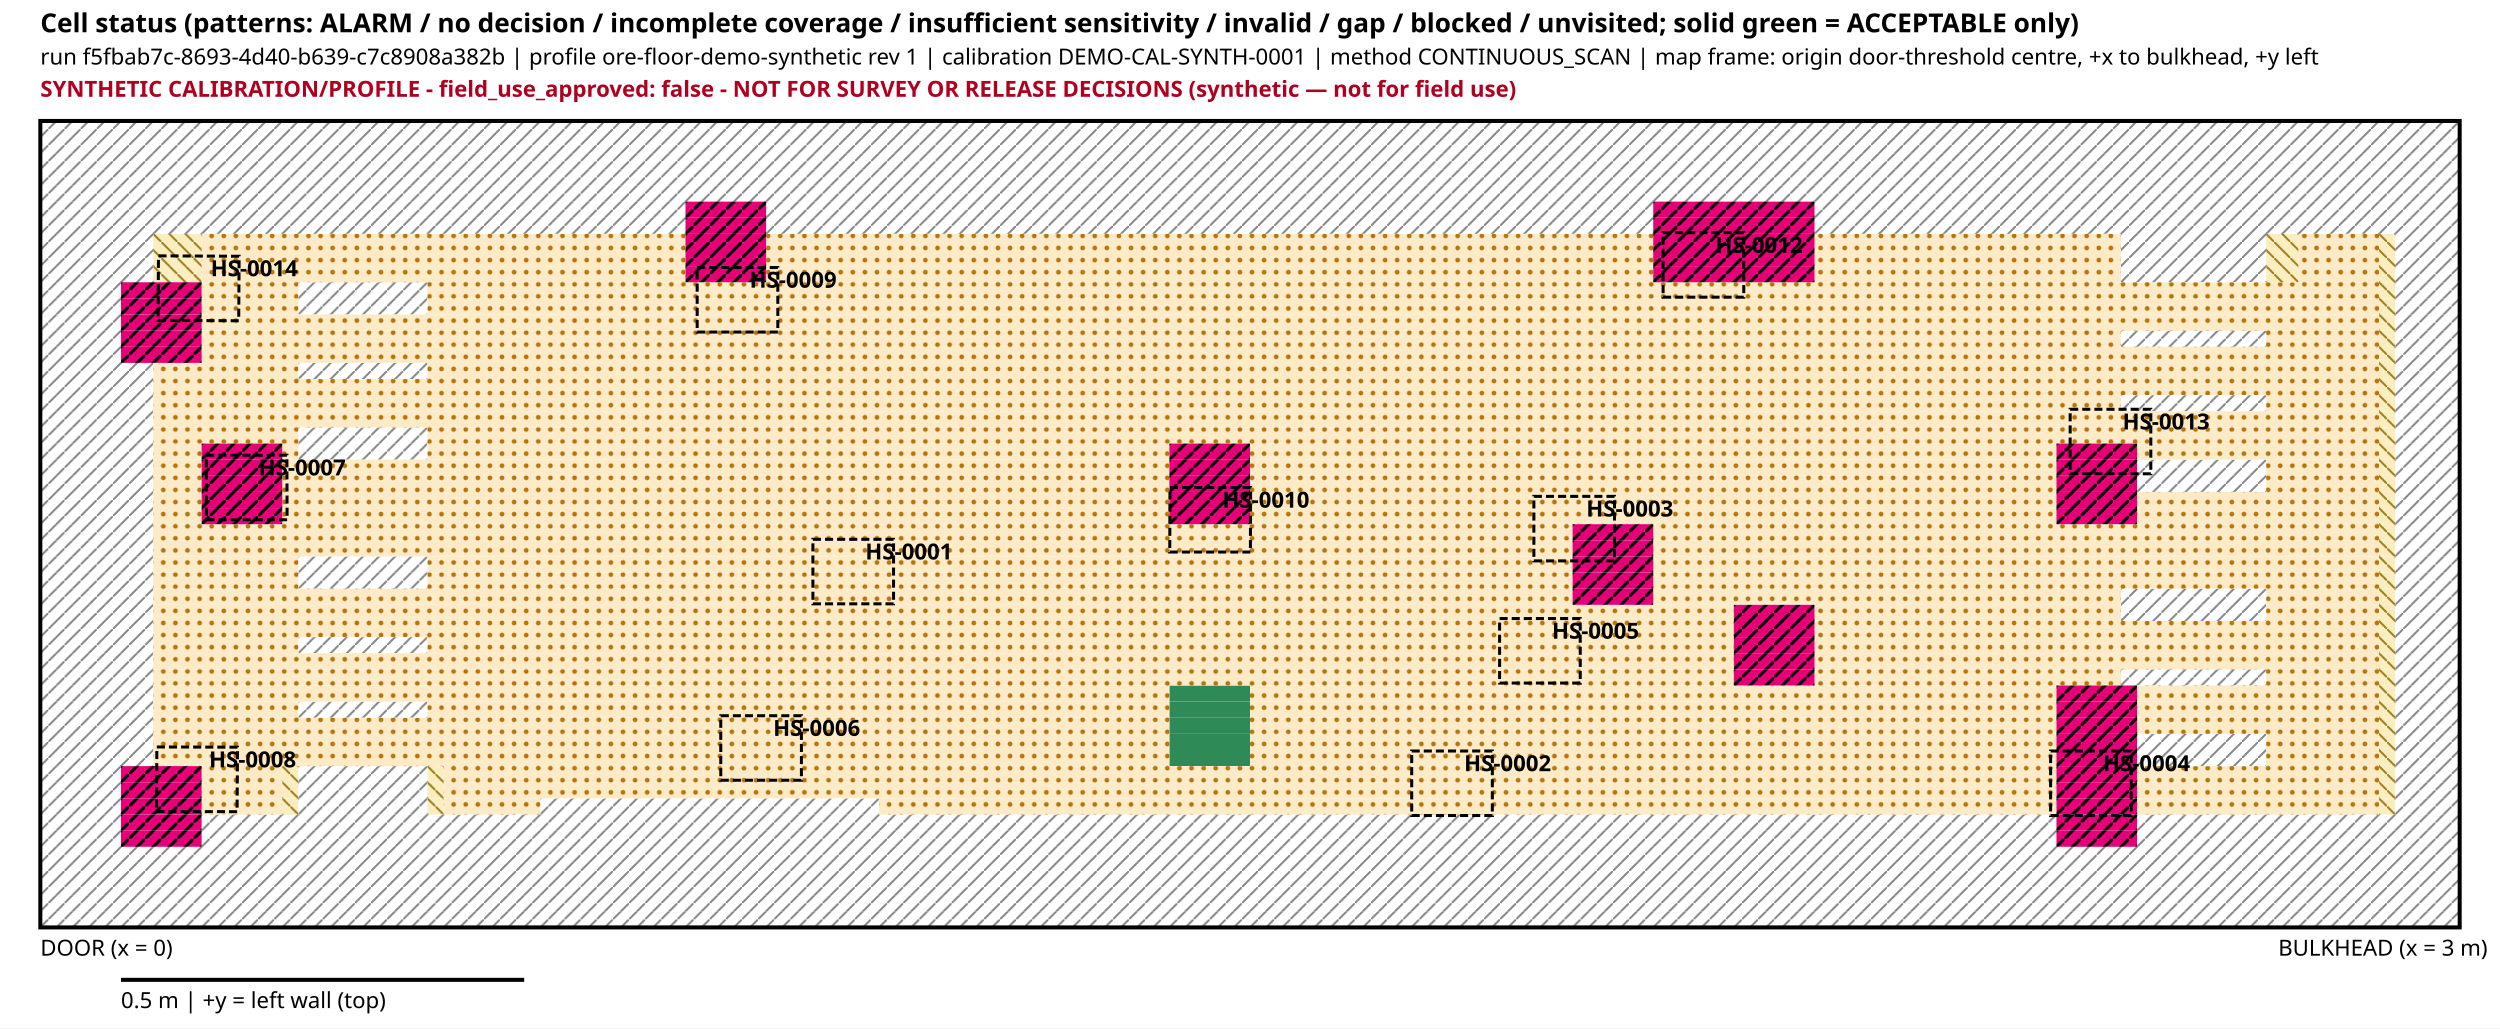
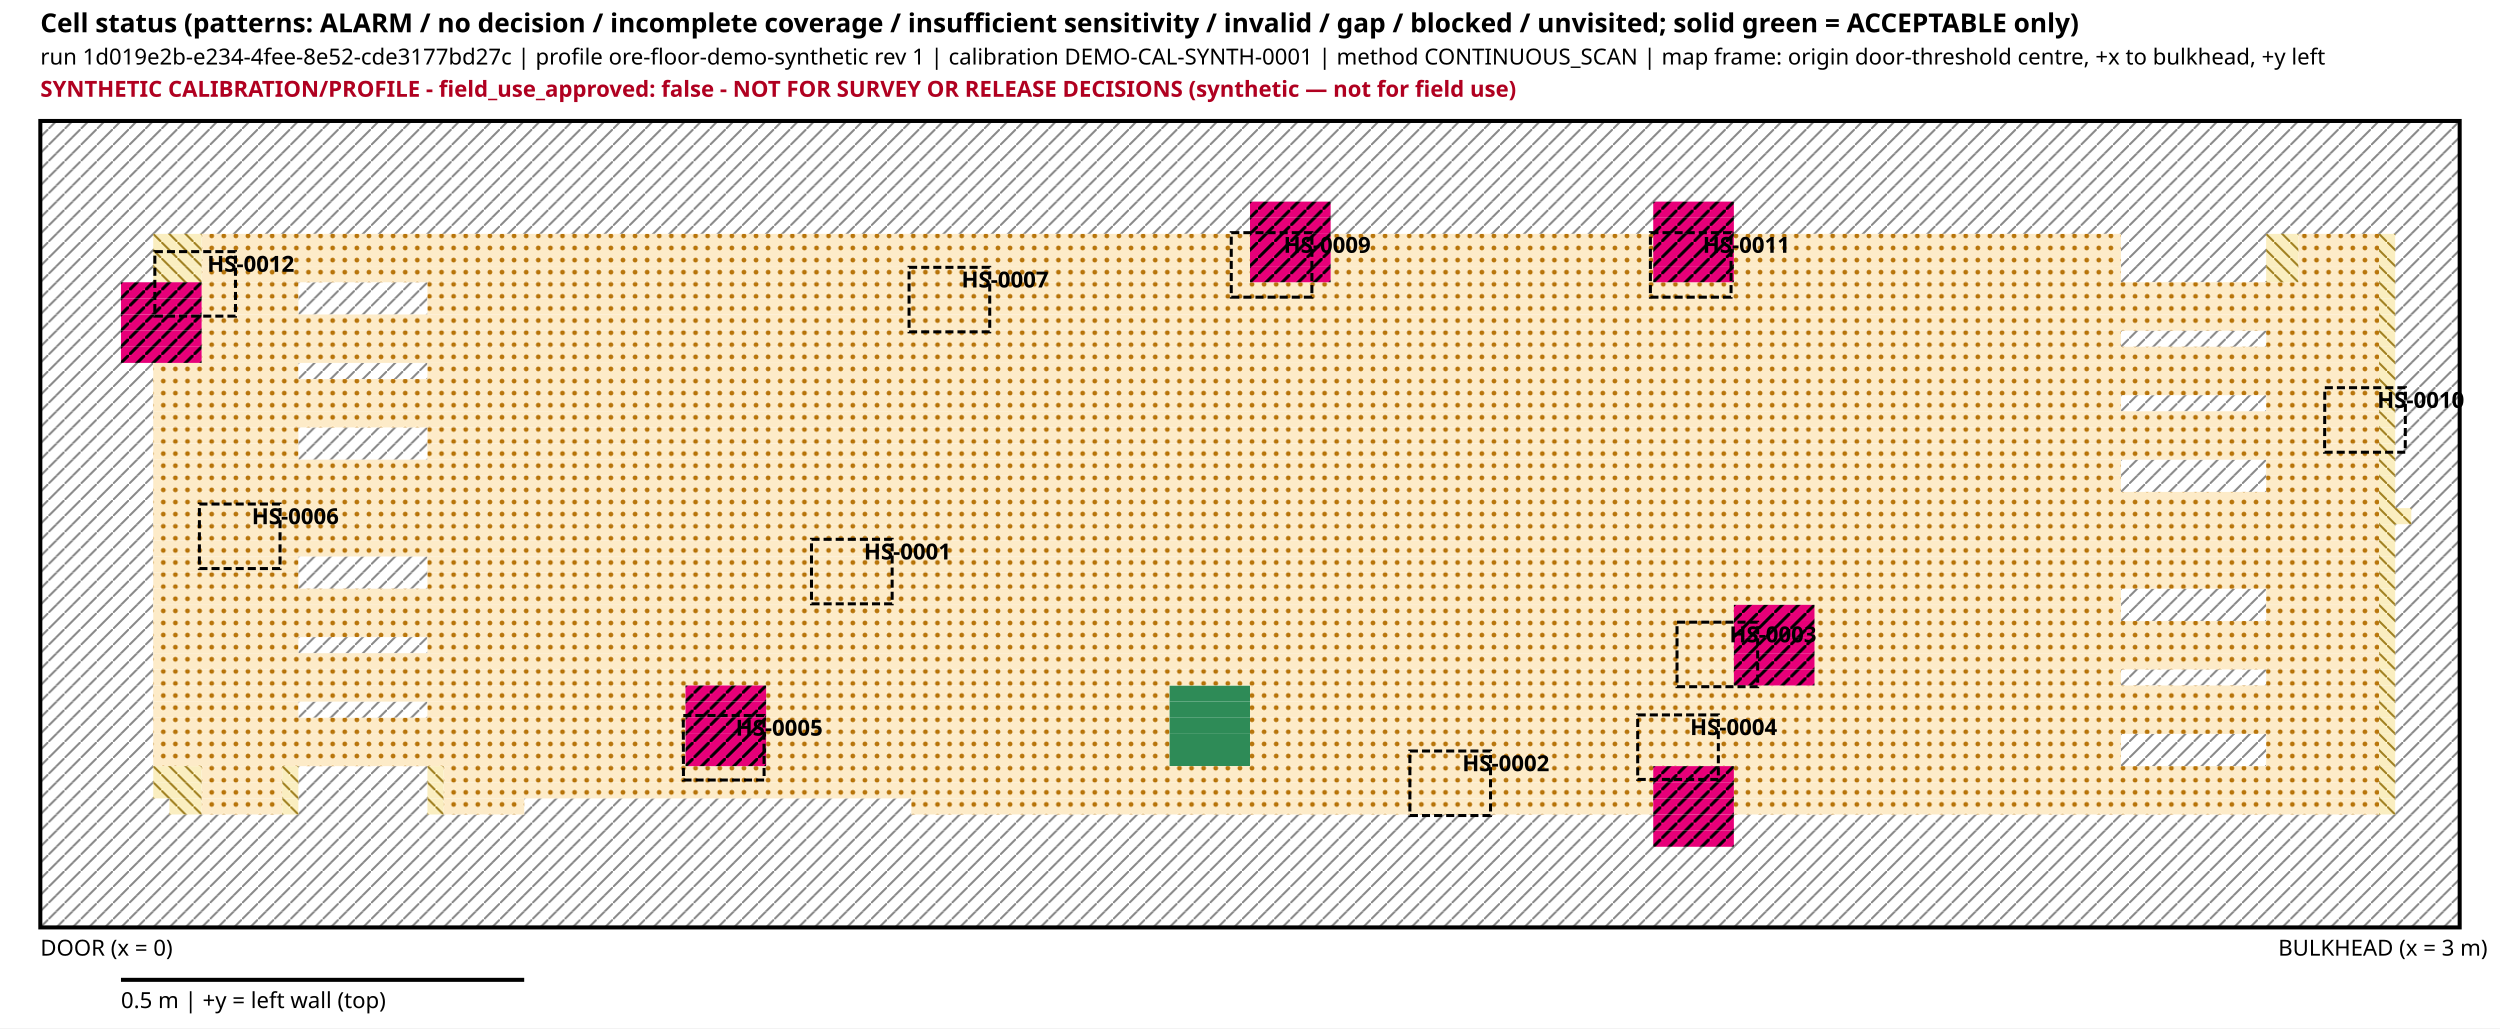
<svg xmlns="http://www.w3.org/2000/svg" width="1240" height="510" viewBox="0 0 1240 510" font-family="sans-serif" font-size="11">
  <defs>
    <pattern id="p-UNVISITED" width="8" height="8" patternUnits="userSpaceOnUse">
      <rect width="8" height="8" fill="#fff" />
      <path d="M0 8L8 0" stroke="#888" stroke-width="1" />
    </pattern>
    <pattern id="p-INVALID_DATA" width="8" height="8" patternUnits="userSpaceOnUse">
      <rect width="8" height="8" fill="#f6d5d5" />
      <path d="M0 0L8 8M0 8L8 0" stroke="#c83c3c" stroke-width="1" />
    </pattern>
    <pattern id="p-INSUFFICIENT_SENSITIVITY" width="6" height="6" patternUnits="userSpaceOnUse">
      <rect width="6" height="6" fill="#fdebc8" />
      <circle cx="3" cy="3" r="1.2" fill="#b9770e" />
    </pattern>
    <pattern id="p-BLOCKED" width="8" height="8" patternUnits="userSpaceOnUse">
      <rect width="8" height="8" fill="#e4dcf0" />
      <path d="M0 4H8" stroke="#785aa0" stroke-width="2" />
    </pattern>
    <pattern id="p-EXCLUDED" width="8" height="8" patternUnits="userSpaceOnUse">
      <rect width="8" height="8" fill="#5a5a5a" />
    </pattern>
    <pattern id="p-ACCEPTABLE" width="8" height="8" patternUnits="userSpaceOnUse">
      <rect width="8" height="8" fill="#2e8b57" />
    </pattern>
    <pattern id="p-NO_DECISION" width="8" height="8" patternUnits="userSpaceOnUse">
      <rect width="8" height="8" fill="#e6e6f2" />
      <path d="M0 4H8M4 0V8" stroke="#6a6aa0" stroke-width="1" />
    </pattern>
    <pattern id="p-INCOMPLETE_COVERAGE" width="8" height="8" patternUnits="userSpaceOnUse">
      <rect width="8" height="8" fill="#faeec0" />
      <path d="M0 0L8 8" stroke="#a08020" stroke-width="1" />
    </pattern>
    <pattern id="p-ALARM" width="8" height="8" patternUnits="userSpaceOnUse">
      <rect width="8" height="8" fill="#e60078" />
      <path d="M0 8L8 0" stroke="#000" stroke-width="1.5" />
    </pattern>
    <pattern id="p-ACQUISITION_GAP" width="8" height="8" patternUnits="userSpaceOnUse">
      <rect width="8" height="8" fill="#ddd" />
      <circle cx="4" cy="4" r="2" fill="#666" />
    </pattern>
  </defs>
  <rect width="1240" height="510" fill="#fff" />
  <text x="20" y="16" font-size="13" font-weight="bold">Cell status (patterns: ALARM / no decision / incomplete coverage / insufficient sensitivity / invalid / gap / blocked / unvisited; solid green = ACCEPTABLE only)</text>
-   <text x="20" y="32">run f5fbab7c-8693-4d40-b639-c7c8908a382b | profile ore-floor-demo-synthetic rev 1 | calibration DEMO-CAL-SYNTH-0001 | method CONTINUOUS_SCAN | map frame: origin door-threshold centre, +x to bulkhead, +y left</text>
+   <text x="20" y="32">run 1d019e2b-e234-4fee-8e52-cde3177bd27c | profile ore-floor-demo-synthetic rev 1 | calibration DEMO-CAL-SYNTH-0001 | method CONTINUOUS_SCAN | map frame: origin door-threshold centre, +x to bulkhead, +y left</text>
  <text x="20" y="48" fill="#b00020" font-weight="bold">SYNTHETIC CALIBRATION/PROFILE - field_use_approved: false - NOT FOR SURVEY OR RELEASE DECISIONS (synthetic — not for field use)</text>
  <rect x="20.0" y="452.0" width="1200.0" height="8.0" fill="url(#p-UNVISITED)" />
  <rect x="20.0" y="444.0" width="1200.0" height="8.0" fill="url(#p-UNVISITED)" />
  <rect x="20.0" y="436.0" width="1200.0" height="8.0" fill="url(#p-UNVISITED)" />
  <rect x="20.0" y="428.0" width="1200.0" height="8.0" fill="url(#p-UNVISITED)" />
  <rect x="20.0" y="420.0" width="1200.0" height="8.0" fill="url(#p-UNVISITED)" />
-   <rect x="20.0" y="412.0" width="40.0" height="8.0" fill="url(#p-UNVISITED)" />
-   <rect x="100.0" y="412.0" width="920.0" height="8.0" fill="url(#p-UNVISITED)" />
-   <rect x="1060.0" y="412.0" width="160.0" height="8.0" fill="url(#p-UNVISITED)" />
-   <rect x="20.0" y="404.0" width="40.0" height="8.0" fill="url(#p-UNVISITED)" />
-   <rect x="100.0" y="404.0" width="920.0" height="8.0" fill="url(#p-UNVISITED)" />
-   <rect x="1060.0" y="404.0" width="160.0" height="8.0" fill="url(#p-UNVISITED)" />
-   <rect x="20.0" y="396.0" width="40.0" height="8.0" fill="url(#p-UNVISITED)" />
+   <rect x="20.0" y="412.0" width="800.0" height="8.0" fill="url(#p-UNVISITED)" />
+   <rect x="860.0" y="412.0" width="360.0" height="8.0" fill="url(#p-UNVISITED)" />
+   <rect x="20.0" y="404.0" width="800.0" height="8.0" fill="url(#p-UNVISITED)" />
+   <rect x="860.0" y="404.0" width="360.0" height="8.0" fill="url(#p-UNVISITED)" />
+   <rect x="20.0" y="396.0" width="64.0" height="8.0" fill="url(#p-UNVISITED)" />
  <rect x="148.0" y="396.0" width="64.0" height="8.0" fill="url(#p-UNVISITED)" />
-   <rect x="268.0" y="396.0" width="168.0" height="8.0" fill="url(#p-UNVISITED)" />
+   <rect x="260.0" y="396.0" width="192.0" height="8.0" fill="url(#p-UNVISITED)" />
  <rect x="1188.0" y="396.0" width="32.0" height="8.0" fill="url(#p-UNVISITED)" />
-   <rect x="20.0" y="388.0" width="40.0" height="8.0" fill="url(#p-UNVISITED)" />
+   <rect x="20.0" y="388.0" width="56.0" height="8.0" fill="url(#p-UNVISITED)" />
  <rect x="148.0" y="388.0" width="64.0" height="8.0" fill="url(#p-UNVISITED)" />
  <rect x="1188.0" y="388.0" width="32.0" height="8.0" fill="url(#p-UNVISITED)" />
-   <rect x="20.0" y="380.0" width="40.0" height="8.0" fill="url(#p-UNVISITED)" />
+   <rect x="20.0" y="380.0" width="56.0" height="8.0" fill="url(#p-UNVISITED)" />
  <rect x="148.0" y="380.0" width="64.0" height="8.0" fill="url(#p-UNVISITED)" />
  <rect x="1188.0" y="380.0" width="32.0" height="8.0" fill="url(#p-UNVISITED)" />
  <rect x="20.0" y="372.0" width="56.0" height="8.0" fill="url(#p-UNVISITED)" />
-   <rect x="1060.0" y="372.0" width="64.0" height="8.0" fill="url(#p-UNVISITED)" />
+   <rect x="1052.0" y="372.0" width="72.0" height="8.0" fill="url(#p-UNVISITED)" />
  <rect x="1188.0" y="372.0" width="32.0" height="8.0" fill="url(#p-UNVISITED)" />
  <rect x="20.0" y="364.0" width="56.0" height="8.0" fill="url(#p-UNVISITED)" />
-   <rect x="1060.0" y="364.0" width="64.0" height="8.0" fill="url(#p-UNVISITED)" />
+   <rect x="1052.0" y="364.0" width="72.0" height="8.0" fill="url(#p-UNVISITED)" />
  <rect x="1188.0" y="364.0" width="32.0" height="8.0" fill="url(#p-UNVISITED)" />
  <rect x="20.0" y="356.0" width="56.0" height="8.0" fill="url(#p-UNVISITED)" />
  <rect x="1188.0" y="356.0" width="32.0" height="8.0" fill="url(#p-UNVISITED)" />
  <rect x="20.0" y="348.0" width="56.0" height="8.0" fill="url(#p-UNVISITED)" />
  <rect x="148.0" y="348.0" width="64.0" height="8.0" fill="url(#p-UNVISITED)" />
  <rect x="1188.0" y="348.0" width="32.0" height="8.0" fill="url(#p-UNVISITED)" />
  <rect x="20.0" y="340.0" width="56.0" height="8.0" fill="url(#p-UNVISITED)" />
  <rect x="1188.0" y="340.0" width="32.0" height="8.0" fill="url(#p-UNVISITED)" />
  <rect x="20.0" y="332.0" width="56.0" height="8.0" fill="url(#p-UNVISITED)" />
  <rect x="1052.0" y="332.0" width="72.0" height="8.0" fill="url(#p-UNVISITED)" />
  <rect x="1188.0" y="332.0" width="32.0" height="8.0" fill="url(#p-UNVISITED)" />
  <rect x="20.0" y="324.0" width="56.0" height="8.0" fill="url(#p-UNVISITED)" />
  <rect x="1188.0" y="324.0" width="32.0" height="8.0" fill="url(#p-UNVISITED)" />
  <rect x="20.0" y="316.0" width="56.0" height="8.0" fill="url(#p-UNVISITED)" />
  <rect x="148.0" y="316.0" width="64.0" height="8.0" fill="url(#p-UNVISITED)" />
  <rect x="1188.0" y="316.0" width="32.0" height="8.0" fill="url(#p-UNVISITED)" />
  <rect x="20.0" y="308.0" width="56.0" height="8.0" fill="url(#p-UNVISITED)" />
  <rect x="1188.0" y="308.0" width="32.0" height="8.0" fill="url(#p-UNVISITED)" />
  <rect x="20.0" y="300.0" width="56.0" height="8.0" fill="url(#p-UNVISITED)" />
  <rect x="1052.0" y="300.0" width="72.0" height="8.0" fill="url(#p-UNVISITED)" />
  <rect x="1188.0" y="300.0" width="32.0" height="8.0" fill="url(#p-UNVISITED)" />
  <rect x="20.0" y="292.0" width="56.0" height="8.0" fill="url(#p-UNVISITED)" />
  <rect x="1052.0" y="292.0" width="72.0" height="8.0" fill="url(#p-UNVISITED)" />
  <rect x="1188.0" y="292.0" width="32.0" height="8.0" fill="url(#p-UNVISITED)" />
  <rect x="20.0" y="284.0" width="56.0" height="8.0" fill="url(#p-UNVISITED)" />
  <rect x="148.0" y="284.0" width="64.0" height="8.0" fill="url(#p-UNVISITED)" />
  <rect x="1188.0" y="284.0" width="32.0" height="8.0" fill="url(#p-UNVISITED)" />
  <rect x="20.0" y="276.0" width="56.0" height="8.0" fill="url(#p-UNVISITED)" />
  <rect x="148.0" y="276.0" width="64.0" height="8.0" fill="url(#p-UNVISITED)" />
  <rect x="1188.0" y="276.0" width="32.0" height="8.0" fill="url(#p-UNVISITED)" />
  <rect x="20.0" y="268.0" width="56.0" height="8.0" fill="url(#p-UNVISITED)" />
  <rect x="1188.0" y="268.0" width="32.0" height="8.0" fill="url(#p-UNVISITED)" />
  <rect x="20.0" y="260.0" width="56.0" height="8.0" fill="url(#p-UNVISITED)" />
  <rect x="1188.0" y="260.0" width="32.0" height="8.0" fill="url(#p-UNVISITED)" />
  <rect x="20.0" y="252.0" width="56.0" height="8.0" fill="url(#p-UNVISITED)" />
-   <rect x="1188.0" y="252.0" width="32.0" height="8.0" fill="url(#p-UNVISITED)" />
+   <rect x="1196.0" y="252.0" width="24.0" height="8.0" fill="url(#p-UNVISITED)" />
  <rect x="20.0" y="244.0" width="56.0" height="8.0" fill="url(#p-UNVISITED)" />
  <rect x="1188.0" y="244.0" width="32.0" height="8.0" fill="url(#p-UNVISITED)" />
  <rect x="20.0" y="236.0" width="56.0" height="8.0" fill="url(#p-UNVISITED)" />
-   <rect x="1060.0" y="236.0" width="64.0" height="8.0" fill="url(#p-UNVISITED)" />
+   <rect x="1052.0" y="236.0" width="72.0" height="8.0" fill="url(#p-UNVISITED)" />
  <rect x="1188.0" y="236.0" width="32.0" height="8.0" fill="url(#p-UNVISITED)" />
  <rect x="20.0" y="228.0" width="56.0" height="8.0" fill="url(#p-UNVISITED)" />
-   <rect x="1060.0" y="228.0" width="64.0" height="8.0" fill="url(#p-UNVISITED)" />
+   <rect x="1052.0" y="228.0" width="72.0" height="8.0" fill="url(#p-UNVISITED)" />
  <rect x="1188.0" y="228.0" width="32.0" height="8.0" fill="url(#p-UNVISITED)" />
  <rect x="20.0" y="220.0" width="56.0" height="8.0" fill="url(#p-UNVISITED)" />
  <rect x="148.0" y="220.0" width="64.0" height="8.0" fill="url(#p-UNVISITED)" />
  <rect x="1188.0" y="220.0" width="32.0" height="8.0" fill="url(#p-UNVISITED)" />
  <rect x="20.0" y="212.0" width="56.0" height="8.0" fill="url(#p-UNVISITED)" />
  <rect x="148.0" y="212.0" width="64.0" height="8.0" fill="url(#p-UNVISITED)" />
  <rect x="1188.0" y="212.0" width="32.0" height="8.0" fill="url(#p-UNVISITED)" />
  <rect x="20.0" y="204.0" width="56.0" height="8.0" fill="url(#p-UNVISITED)" />
  <rect x="1188.0" y="204.0" width="32.0" height="8.0" fill="url(#p-UNVISITED)" />
  <rect x="20.0" y="196.0" width="56.0" height="8.0" fill="url(#p-UNVISITED)" />
  <rect x="1052.0" y="196.0" width="72.0" height="8.0" fill="url(#p-UNVISITED)" />
  <rect x="1188.0" y="196.0" width="32.0" height="8.0" fill="url(#p-UNVISITED)" />
  <rect x="20.0" y="188.0" width="56.0" height="8.0" fill="url(#p-UNVISITED)" />
  <rect x="1188.0" y="188.0" width="32.0" height="8.0" fill="url(#p-UNVISITED)" />
  <rect x="20.0" y="180.0" width="56.0" height="8.0" fill="url(#p-UNVISITED)" />
  <rect x="148.0" y="180.0" width="64.0" height="8.0" fill="url(#p-UNVISITED)" />
  <rect x="1188.0" y="180.0" width="32.0" height="8.0" fill="url(#p-UNVISITED)" />
  <rect x="20.0" y="172.0" width="40.0" height="8.0" fill="url(#p-UNVISITED)" />
  <rect x="1188.0" y="172.0" width="32.0" height="8.0" fill="url(#p-UNVISITED)" />
  <rect x="20.0" y="164.0" width="40.0" height="8.0" fill="url(#p-UNVISITED)" />
  <rect x="1052.0" y="164.0" width="72.0" height="8.0" fill="url(#p-UNVISITED)" />
  <rect x="1188.0" y="164.0" width="32.0" height="8.0" fill="url(#p-UNVISITED)" />
  <rect x="20.0" y="156.0" width="40.0" height="8.0" fill="url(#p-UNVISITED)" />
  <rect x="1188.0" y="156.0" width="32.0" height="8.0" fill="url(#p-UNVISITED)" />
  <rect x="20.0" y="148.0" width="40.0" height="8.0" fill="url(#p-UNVISITED)" />
  <rect x="148.0" y="148.0" width="64.0" height="8.0" fill="url(#p-UNVISITED)" />
  <rect x="1188.0" y="148.0" width="32.0" height="8.0" fill="url(#p-UNVISITED)" />
  <rect x="20.0" y="140.0" width="40.0" height="8.0" fill="url(#p-UNVISITED)" />
  <rect x="148.0" y="140.0" width="64.0" height="8.0" fill="url(#p-UNVISITED)" />
  <rect x="1188.0" y="140.0" width="32.0" height="8.0" fill="url(#p-UNVISITED)" />
  <rect x="20.0" y="132.0" width="56.0" height="8.0" fill="url(#p-UNVISITED)" />
  <rect x="1052.0" y="132.0" width="72.0" height="8.0" fill="url(#p-UNVISITED)" />
  <rect x="1188.0" y="132.0" width="32.0" height="8.0" fill="url(#p-UNVISITED)" />
  <rect x="20.0" y="124.0" width="56.0" height="8.0" fill="url(#p-UNVISITED)" />
  <rect x="1052.0" y="124.0" width="72.0" height="8.0" fill="url(#p-UNVISITED)" />
  <rect x="1188.0" y="124.0" width="32.0" height="8.0" fill="url(#p-UNVISITED)" />
  <rect x="20.0" y="116.0" width="56.0" height="8.0" fill="url(#p-UNVISITED)" />
  <rect x="1052.0" y="116.0" width="72.0" height="8.0" fill="url(#p-UNVISITED)" />
  <rect x="1188.0" y="116.0" width="32.0" height="8.0" fill="url(#p-UNVISITED)" />
-   <rect x="20.0" y="108.0" width="320.0" height="8.0" fill="url(#p-UNVISITED)" />
-   <rect x="380.0" y="108.0" width="440.0" height="8.0" fill="url(#p-UNVISITED)" />
-   <rect x="900.0" y="108.0" width="320.0" height="8.0" fill="url(#p-UNVISITED)" />
-   <rect x="20.0" y="100.0" width="320.0" height="8.0" fill="url(#p-UNVISITED)" />
-   <rect x="380.0" y="100.0" width="440.0" height="8.0" fill="url(#p-UNVISITED)" />
-   <rect x="900.0" y="100.0" width="320.0" height="8.0" fill="url(#p-UNVISITED)" />
+   <rect x="20.0" y="108.0" width="600.0" height="8.0" fill="url(#p-UNVISITED)" />
+   <rect x="660.0" y="108.0" width="160.0" height="8.0" fill="url(#p-UNVISITED)" />
+   <rect x="860.0" y="108.0" width="360.0" height="8.0" fill="url(#p-UNVISITED)" />
+   <rect x="20.0" y="100.0" width="600.0" height="8.0" fill="url(#p-UNVISITED)" />
+   <rect x="660.0" y="100.0" width="160.0" height="8.0" fill="url(#p-UNVISITED)" />
+   <rect x="860.0" y="100.0" width="360.0" height="8.0" fill="url(#p-UNVISITED)" />
  <rect x="20.0" y="92.0" width="1200.0" height="8.0" fill="url(#p-UNVISITED)" />
  <rect x="20.0" y="84.0" width="1200.0" height="8.0" fill="url(#p-UNVISITED)" />
  <rect x="20.0" y="76.0" width="1200.0" height="8.0" fill="url(#p-UNVISITED)" />
  <rect x="20.0" y="68.0" width="1200.0" height="8.0" fill="url(#p-UNVISITED)" />
  <rect x="20.0" y="60.0" width="1200.0" height="8.0" fill="url(#p-UNVISITED)" />
  <rect x="580.0" y="372.0" width="40.0" height="8.0" fill="url(#p-ACCEPTABLE)" />
  <rect x="580.0" y="364.0" width="40.0" height="8.0" fill="url(#p-ACCEPTABLE)" />
  <rect x="580.0" y="356.0" width="40.0" height="8.0" fill="url(#p-ACCEPTABLE)" />
  <rect x="580.0" y="348.0" width="40.0" height="8.0" fill="url(#p-ACCEPTABLE)" />
  <rect x="580.0" y="340.0" width="40.0" height="8.0" fill="url(#p-ACCEPTABLE)" />
  <rect x="100.0" y="396.0" width="40.0" height="8.0" fill="url(#p-INSUFFICIENT_SENSITIVITY)" />
-   <rect x="220.0" y="396.0" width="48.0" height="8.0" fill="url(#p-INSUFFICIENT_SENSITIVITY)" />
-   <rect x="436.0" y="396.0" width="584.0" height="8.0" fill="url(#p-INSUFFICIENT_SENSITIVITY)" />
-   <rect x="1060.0" y="396.0" width="120.0" height="8.0" fill="url(#p-INSUFFICIENT_SENSITIVITY)" />
+   <rect x="220.0" y="396.0" width="40.0" height="8.0" fill="url(#p-INSUFFICIENT_SENSITIVITY)" />
+   <rect x="452.0" y="396.0" width="368.0" height="8.0" fill="url(#p-INSUFFICIENT_SENSITIVITY)" />
+   <rect x="860.0" y="396.0" width="320.0" height="8.0" fill="url(#p-INSUFFICIENT_SENSITIVITY)" />
  <rect x="100.0" y="388.0" width="40.0" height="8.0" fill="url(#p-INSUFFICIENT_SENSITIVITY)" />
-   <rect x="220.0" y="388.0" width="800.0" height="8.0" fill="url(#p-INSUFFICIENT_SENSITIVITY)" />
-   <rect x="1060.0" y="388.0" width="120.0" height="8.0" fill="url(#p-INSUFFICIENT_SENSITIVITY)" />
+   <rect x="220.0" y="388.0" width="600.0" height="8.0" fill="url(#p-INSUFFICIENT_SENSITIVITY)" />
+   <rect x="860.0" y="388.0" width="320.0" height="8.0" fill="url(#p-INSUFFICIENT_SENSITIVITY)" />
  <rect x="100.0" y="380.0" width="40.0" height="8.0" fill="url(#p-INSUFFICIENT_SENSITIVITY)" />
-   <rect x="220.0" y="380.0" width="800.0" height="8.0" fill="url(#p-INSUFFICIENT_SENSITIVITY)" />
-   <rect x="1060.0" y="380.0" width="120.0" height="8.0" fill="url(#p-INSUFFICIENT_SENSITIVITY)" />
-   <rect x="76.0" y="372.0" width="504.0" height="8.0" fill="url(#p-INSUFFICIENT_SENSITIVITY)" />
-   <rect x="620.0" y="372.0" width="400.0" height="8.0" fill="url(#p-INSUFFICIENT_SENSITIVITY)" />
+   <rect x="220.0" y="380.0" width="600.0" height="8.0" fill="url(#p-INSUFFICIENT_SENSITIVITY)" />
+   <rect x="860.0" y="380.0" width="320.0" height="8.0" fill="url(#p-INSUFFICIENT_SENSITIVITY)" />
+   <rect x="76.0" y="372.0" width="264.0" height="8.0" fill="url(#p-INSUFFICIENT_SENSITIVITY)" />
+   <rect x="380.0" y="372.0" width="200.0" height="8.0" fill="url(#p-INSUFFICIENT_SENSITIVITY)" />
+   <rect x="620.0" y="372.0" width="432.0" height="8.0" fill="url(#p-INSUFFICIENT_SENSITIVITY)" />
  <rect x="1124.0" y="372.0" width="56.0" height="8.0" fill="url(#p-INSUFFICIENT_SENSITIVITY)" />
-   <rect x="76.0" y="364.0" width="504.0" height="8.0" fill="url(#p-INSUFFICIENT_SENSITIVITY)" />
-   <rect x="620.0" y="364.0" width="400.0" height="8.0" fill="url(#p-INSUFFICIENT_SENSITIVITY)" />
+   <rect x="76.0" y="364.0" width="264.0" height="8.0" fill="url(#p-INSUFFICIENT_SENSITIVITY)" />
+   <rect x="380.0" y="364.0" width="200.0" height="8.0" fill="url(#p-INSUFFICIENT_SENSITIVITY)" />
+   <rect x="620.0" y="364.0" width="432.0" height="8.0" fill="url(#p-INSUFFICIENT_SENSITIVITY)" />
  <rect x="1124.0" y="364.0" width="56.0" height="8.0" fill="url(#p-INSUFFICIENT_SENSITIVITY)" />
-   <rect x="76.0" y="356.0" width="504.0" height="8.0" fill="url(#p-INSUFFICIENT_SENSITIVITY)" />
-   <rect x="620.0" y="356.0" width="400.0" height="8.0" fill="url(#p-INSUFFICIENT_SENSITIVITY)" />
-   <rect x="1060.0" y="356.0" width="120.0" height="8.0" fill="url(#p-INSUFFICIENT_SENSITIVITY)" />
+   <rect x="76.0" y="356.0" width="264.0" height="8.0" fill="url(#p-INSUFFICIENT_SENSITIVITY)" />
+   <rect x="380.0" y="356.0" width="200.0" height="8.0" fill="url(#p-INSUFFICIENT_SENSITIVITY)" />
+   <rect x="620.0" y="356.0" width="560.0" height="8.0" fill="url(#p-INSUFFICIENT_SENSITIVITY)" />
  <rect x="76.0" y="348.0" width="72.0" height="8.0" fill="url(#p-INSUFFICIENT_SENSITIVITY)" />
-   <rect x="212.0" y="348.0" width="368.0" height="8.0" fill="url(#p-INSUFFICIENT_SENSITIVITY)" />
-   <rect x="620.0" y="348.0" width="400.0" height="8.0" fill="url(#p-INSUFFICIENT_SENSITIVITY)" />
-   <rect x="1060.0" y="348.0" width="120.0" height="8.0" fill="url(#p-INSUFFICIENT_SENSITIVITY)" />
-   <rect x="76.0" y="340.0" width="504.0" height="8.0" fill="url(#p-INSUFFICIENT_SENSITIVITY)" />
-   <rect x="620.0" y="340.0" width="400.0" height="8.0" fill="url(#p-INSUFFICIENT_SENSITIVITY)" />
-   <rect x="1060.0" y="340.0" width="120.0" height="8.0" fill="url(#p-INSUFFICIENT_SENSITIVITY)" />
+   <rect x="212.0" y="348.0" width="128.0" height="8.0" fill="url(#p-INSUFFICIENT_SENSITIVITY)" />
+   <rect x="380.0" y="348.0" width="200.0" height="8.0" fill="url(#p-INSUFFICIENT_SENSITIVITY)" />
+   <rect x="620.0" y="348.0" width="560.0" height="8.0" fill="url(#p-INSUFFICIENT_SENSITIVITY)" />
+   <rect x="76.0" y="340.0" width="264.0" height="8.0" fill="url(#p-INSUFFICIENT_SENSITIVITY)" />
+   <rect x="380.0" y="340.0" width="200.0" height="8.0" fill="url(#p-INSUFFICIENT_SENSITIVITY)" />
+   <rect x="620.0" y="340.0" width="560.0" height="8.0" fill="url(#p-INSUFFICIENT_SENSITIVITY)" />
  <rect x="76.0" y="332.0" width="784.0" height="8.0" fill="url(#p-INSUFFICIENT_SENSITIVITY)" />
  <rect x="900.0" y="332.0" width="152.0" height="8.0" fill="url(#p-INSUFFICIENT_SENSITIVITY)" />
  <rect x="1124.0" y="332.0" width="56.0" height="8.0" fill="url(#p-INSUFFICIENT_SENSITIVITY)" />
  <rect x="76.0" y="324.0" width="784.0" height="8.0" fill="url(#p-INSUFFICIENT_SENSITIVITY)" />
  <rect x="900.0" y="324.0" width="280.0" height="8.0" fill="url(#p-INSUFFICIENT_SENSITIVITY)" />
  <rect x="76.0" y="316.0" width="72.0" height="8.0" fill="url(#p-INSUFFICIENT_SENSITIVITY)" />
  <rect x="212.0" y="316.0" width="648.0" height="8.0" fill="url(#p-INSUFFICIENT_SENSITIVITY)" />
  <rect x="900.0" y="316.0" width="280.0" height="8.0" fill="url(#p-INSUFFICIENT_SENSITIVITY)" />
  <rect x="76.0" y="308.0" width="784.0" height="8.0" fill="url(#p-INSUFFICIENT_SENSITIVITY)" />
  <rect x="900.0" y="308.0" width="280.0" height="8.0" fill="url(#p-INSUFFICIENT_SENSITIVITY)" />
  <rect x="76.0" y="300.0" width="784.0" height="8.0" fill="url(#p-INSUFFICIENT_SENSITIVITY)" />
  <rect x="900.0" y="300.0" width="152.0" height="8.0" fill="url(#p-INSUFFICIENT_SENSITIVITY)" />
  <rect x="1124.0" y="300.0" width="56.0" height="8.0" fill="url(#p-INSUFFICIENT_SENSITIVITY)" />
-   <rect x="76.0" y="292.0" width="704.0" height="8.0" fill="url(#p-INSUFFICIENT_SENSITIVITY)" />
-   <rect x="820.0" y="292.0" width="232.0" height="8.0" fill="url(#p-INSUFFICIENT_SENSITIVITY)" />
+   <rect x="76.0" y="292.0" width="976.0" height="8.0" fill="url(#p-INSUFFICIENT_SENSITIVITY)" />
  <rect x="1124.0" y="292.0" width="56.0" height="8.0" fill="url(#p-INSUFFICIENT_SENSITIVITY)" />
  <rect x="76.0" y="284.0" width="72.0" height="8.0" fill="url(#p-INSUFFICIENT_SENSITIVITY)" />
-   <rect x="212.0" y="284.0" width="568.0" height="8.0" fill="url(#p-INSUFFICIENT_SENSITIVITY)" />
-   <rect x="820.0" y="284.0" width="360.0" height="8.0" fill="url(#p-INSUFFICIENT_SENSITIVITY)" />
+   <rect x="212.0" y="284.0" width="968.0" height="8.0" fill="url(#p-INSUFFICIENT_SENSITIVITY)" />
  <rect x="76.0" y="276.0" width="72.0" height="8.0" fill="url(#p-INSUFFICIENT_SENSITIVITY)" />
-   <rect x="212.0" y="276.0" width="568.0" height="8.0" fill="url(#p-INSUFFICIENT_SENSITIVITY)" />
-   <rect x="820.0" y="276.0" width="360.0" height="8.0" fill="url(#p-INSUFFICIENT_SENSITIVITY)" />
-   <rect x="76.0" y="268.0" width="704.0" height="8.0" fill="url(#p-INSUFFICIENT_SENSITIVITY)" />
-   <rect x="820.0" y="268.0" width="360.0" height="8.0" fill="url(#p-INSUFFICIENT_SENSITIVITY)" />
-   <rect x="76.0" y="260.0" width="704.0" height="8.0" fill="url(#p-INSUFFICIENT_SENSITIVITY)" />
-   <rect x="820.0" y="260.0" width="360.0" height="8.0" fill="url(#p-INSUFFICIENT_SENSITIVITY)" />
-   <rect x="76.0" y="252.0" width="24.0" height="8.0" fill="url(#p-INSUFFICIENT_SENSITIVITY)" />
-   <rect x="140.0" y="252.0" width="440.0" height="8.0" fill="url(#p-INSUFFICIENT_SENSITIVITY)" />
-   <rect x="620.0" y="252.0" width="400.0" height="8.0" fill="url(#p-INSUFFICIENT_SENSITIVITY)" />
-   <rect x="1060.0" y="252.0" width="120.0" height="8.0" fill="url(#p-INSUFFICIENT_SENSITIVITY)" />
-   <rect x="76.0" y="244.0" width="24.0" height="8.0" fill="url(#p-INSUFFICIENT_SENSITIVITY)" />
-   <rect x="140.0" y="244.0" width="440.0" height="8.0" fill="url(#p-INSUFFICIENT_SENSITIVITY)" />
-   <rect x="620.0" y="244.0" width="400.0" height="8.0" fill="url(#p-INSUFFICIENT_SENSITIVITY)" />
-   <rect x="1060.0" y="244.0" width="120.0" height="8.0" fill="url(#p-INSUFFICIENT_SENSITIVITY)" />
-   <rect x="76.0" y="236.0" width="24.0" height="8.0" fill="url(#p-INSUFFICIENT_SENSITIVITY)" />
-   <rect x="140.0" y="236.0" width="440.0" height="8.0" fill="url(#p-INSUFFICIENT_SENSITIVITY)" />
-   <rect x="620.0" y="236.0" width="400.0" height="8.0" fill="url(#p-INSUFFICIENT_SENSITIVITY)" />
+   <rect x="212.0" y="276.0" width="968.0" height="8.0" fill="url(#p-INSUFFICIENT_SENSITIVITY)" />
+   <rect x="76.0" y="268.0" width="1104.0" height="8.0" fill="url(#p-INSUFFICIENT_SENSITIVITY)" />
+   <rect x="76.0" y="260.0" width="1104.0" height="8.0" fill="url(#p-INSUFFICIENT_SENSITIVITY)" />
+   <rect x="76.0" y="252.0" width="1104.0" height="8.0" fill="url(#p-INSUFFICIENT_SENSITIVITY)" />
+   <rect x="76.0" y="244.0" width="1104.0" height="8.0" fill="url(#p-INSUFFICIENT_SENSITIVITY)" />
+   <rect x="76.0" y="236.0" width="976.0" height="8.0" fill="url(#p-INSUFFICIENT_SENSITIVITY)" />
  <rect x="1124.0" y="236.0" width="56.0" height="8.0" fill="url(#p-INSUFFICIENT_SENSITIVITY)" />
-   <rect x="76.0" y="228.0" width="24.0" height="8.0" fill="url(#p-INSUFFICIENT_SENSITIVITY)" />
-   <rect x="140.0" y="228.0" width="440.0" height="8.0" fill="url(#p-INSUFFICIENT_SENSITIVITY)" />
-   <rect x="620.0" y="228.0" width="400.0" height="8.0" fill="url(#p-INSUFFICIENT_SENSITIVITY)" />
+   <rect x="76.0" y="228.0" width="976.0" height="8.0" fill="url(#p-INSUFFICIENT_SENSITIVITY)" />
  <rect x="1124.0" y="228.0" width="56.0" height="8.0" fill="url(#p-INSUFFICIENT_SENSITIVITY)" />
-   <rect x="76.0" y="220.0" width="24.0" height="8.0" fill="url(#p-INSUFFICIENT_SENSITIVITY)" />
-   <rect x="140.0" y="220.0" width="8.0" height="8.0" fill="url(#p-INSUFFICIENT_SENSITIVITY)" />
-   <rect x="212.0" y="220.0" width="368.0" height="8.0" fill="url(#p-INSUFFICIENT_SENSITIVITY)" />
-   <rect x="620.0" y="220.0" width="400.0" height="8.0" fill="url(#p-INSUFFICIENT_SENSITIVITY)" />
-   <rect x="1060.0" y="220.0" width="120.0" height="8.0" fill="url(#p-INSUFFICIENT_SENSITIVITY)" />
+   <rect x="76.0" y="220.0" width="72.0" height="8.0" fill="url(#p-INSUFFICIENT_SENSITIVITY)" />
+   <rect x="212.0" y="220.0" width="968.0" height="8.0" fill="url(#p-INSUFFICIENT_SENSITIVITY)" />
  <rect x="76.0" y="212.0" width="72.0" height="8.0" fill="url(#p-INSUFFICIENT_SENSITIVITY)" />
  <rect x="212.0" y="212.0" width="968.0" height="8.0" fill="url(#p-INSUFFICIENT_SENSITIVITY)" />
  <rect x="76.0" y="204.0" width="1104.0" height="8.0" fill="url(#p-INSUFFICIENT_SENSITIVITY)" />
  <rect x="76.0" y="196.0" width="976.0" height="8.0" fill="url(#p-INSUFFICIENT_SENSITIVITY)" />
  <rect x="1124.0" y="196.0" width="56.0" height="8.0" fill="url(#p-INSUFFICIENT_SENSITIVITY)" />
  <rect x="76.0" y="188.0" width="1104.0" height="8.0" fill="url(#p-INSUFFICIENT_SENSITIVITY)" />
  <rect x="76.0" y="180.0" width="72.0" height="8.0" fill="url(#p-INSUFFICIENT_SENSITIVITY)" />
  <rect x="212.0" y="180.0" width="968.0" height="8.0" fill="url(#p-INSUFFICIENT_SENSITIVITY)" />
  <rect x="100.0" y="172.0" width="1080.0" height="8.0" fill="url(#p-INSUFFICIENT_SENSITIVITY)" />
  <rect x="100.0" y="164.0" width="952.0" height="8.0" fill="url(#p-INSUFFICIENT_SENSITIVITY)" />
  <rect x="1124.0" y="164.0" width="56.0" height="8.0" fill="url(#p-INSUFFICIENT_SENSITIVITY)" />
  <rect x="100.0" y="156.0" width="1080.0" height="8.0" fill="url(#p-INSUFFICIENT_SENSITIVITY)" />
  <rect x="100.0" y="148.0" width="48.0" height="8.0" fill="url(#p-INSUFFICIENT_SENSITIVITY)" />
  <rect x="212.0" y="148.0" width="968.0" height="8.0" fill="url(#p-INSUFFICIENT_SENSITIVITY)" />
  <rect x="100.0" y="140.0" width="48.0" height="8.0" fill="url(#p-INSUFFICIENT_SENSITIVITY)" />
  <rect x="212.0" y="140.0" width="968.0" height="8.0" fill="url(#p-INSUFFICIENT_SENSITIVITY)" />
-   <rect x="100.0" y="132.0" width="240.0" height="8.0" fill="url(#p-INSUFFICIENT_SENSITIVITY)" />
-   <rect x="380.0" y="132.0" width="440.0" height="8.0" fill="url(#p-INSUFFICIENT_SENSITIVITY)" />
-   <rect x="900.0" y="132.0" width="152.0" height="8.0" fill="url(#p-INSUFFICIENT_SENSITIVITY)" />
+   <rect x="100.0" y="132.0" width="520.0" height="8.0" fill="url(#p-INSUFFICIENT_SENSITIVITY)" />
+   <rect x="660.0" y="132.0" width="160.0" height="8.0" fill="url(#p-INSUFFICIENT_SENSITIVITY)" />
+   <rect x="860.0" y="132.0" width="192.0" height="8.0" fill="url(#p-INSUFFICIENT_SENSITIVITY)" />
  <rect x="1140.0" y="132.0" width="40.0" height="8.0" fill="url(#p-INSUFFICIENT_SENSITIVITY)" />
-   <rect x="100.0" y="124.0" width="240.0" height="8.0" fill="url(#p-INSUFFICIENT_SENSITIVITY)" />
-   <rect x="380.0" y="124.0" width="440.0" height="8.0" fill="url(#p-INSUFFICIENT_SENSITIVITY)" />
-   <rect x="900.0" y="124.0" width="152.0" height="8.0" fill="url(#p-INSUFFICIENT_SENSITIVITY)" />
+   <rect x="100.0" y="124.0" width="520.0" height="8.0" fill="url(#p-INSUFFICIENT_SENSITIVITY)" />
+   <rect x="660.0" y="124.0" width="160.0" height="8.0" fill="url(#p-INSUFFICIENT_SENSITIVITY)" />
+   <rect x="860.0" y="124.0" width="192.0" height="8.0" fill="url(#p-INSUFFICIENT_SENSITIVITY)" />
  <rect x="1140.0" y="124.0" width="40.0" height="8.0" fill="url(#p-INSUFFICIENT_SENSITIVITY)" />
-   <rect x="100.0" y="116.0" width="240.0" height="8.0" fill="url(#p-INSUFFICIENT_SENSITIVITY)" />
-   <rect x="380.0" y="116.0" width="440.0" height="8.0" fill="url(#p-INSUFFICIENT_SENSITIVITY)" />
-   <rect x="900.0" y="116.0" width="152.0" height="8.0" fill="url(#p-INSUFFICIENT_SENSITIVITY)" />
+   <rect x="100.0" y="116.0" width="520.0" height="8.0" fill="url(#p-INSUFFICIENT_SENSITIVITY)" />
+   <rect x="660.0" y="116.0" width="160.0" height="8.0" fill="url(#p-INSUFFICIENT_SENSITIVITY)" />
+   <rect x="860.0" y="116.0" width="192.0" height="8.0" fill="url(#p-INSUFFICIENT_SENSITIVITY)" />
  <rect x="1140.0" y="116.0" width="40.0" height="8.0" fill="url(#p-INSUFFICIENT_SENSITIVITY)" />
+   <rect x="84.0" y="396.0" width="16.0" height="8.0" fill="url(#p-INCOMPLETE_COVERAGE)" />
  <rect x="140.0" y="396.0" width="8.0" height="8.0" fill="url(#p-INCOMPLETE_COVERAGE)" />
  <rect x="212.0" y="396.0" width="8.0" height="8.0" fill="url(#p-INCOMPLETE_COVERAGE)" />
  <rect x="1180.0" y="396.0" width="8.0" height="8.0" fill="url(#p-INCOMPLETE_COVERAGE)" />
+   <rect x="76.0" y="388.0" width="24.0" height="8.0" fill="url(#p-INCOMPLETE_COVERAGE)" />
  <rect x="140.0" y="388.0" width="8.0" height="8.0" fill="url(#p-INCOMPLETE_COVERAGE)" />
  <rect x="212.0" y="388.0" width="8.0" height="8.0" fill="url(#p-INCOMPLETE_COVERAGE)" />
  <rect x="1180.0" y="388.0" width="8.0" height="8.0" fill="url(#p-INCOMPLETE_COVERAGE)" />
+   <rect x="76.0" y="380.0" width="24.0" height="8.0" fill="url(#p-INCOMPLETE_COVERAGE)" />
  <rect x="140.0" y="380.0" width="8.0" height="8.0" fill="url(#p-INCOMPLETE_COVERAGE)" />
  <rect x="212.0" y="380.0" width="8.0" height="8.0" fill="url(#p-INCOMPLETE_COVERAGE)" />
  <rect x="1180.0" y="380.0" width="8.0" height="8.0" fill="url(#p-INCOMPLETE_COVERAGE)" />
  <rect x="1180.0" y="372.0" width="8.0" height="8.0" fill="url(#p-INCOMPLETE_COVERAGE)" />
  <rect x="1180.0" y="364.0" width="8.0" height="8.0" fill="url(#p-INCOMPLETE_COVERAGE)" />
  <rect x="1180.0" y="356.0" width="8.0" height="8.0" fill="url(#p-INCOMPLETE_COVERAGE)" />
  <rect x="1180.0" y="348.0" width="8.0" height="8.0" fill="url(#p-INCOMPLETE_COVERAGE)" />
  <rect x="1180.0" y="340.0" width="8.0" height="8.0" fill="url(#p-INCOMPLETE_COVERAGE)" />
  <rect x="1180.0" y="332.0" width="8.0" height="8.0" fill="url(#p-INCOMPLETE_COVERAGE)" />
  <rect x="1180.0" y="324.0" width="8.0" height="8.0" fill="url(#p-INCOMPLETE_COVERAGE)" />
  <rect x="1180.0" y="316.0" width="8.0" height="8.0" fill="url(#p-INCOMPLETE_COVERAGE)" />
  <rect x="1180.0" y="308.0" width="8.0" height="8.0" fill="url(#p-INCOMPLETE_COVERAGE)" />
  <rect x="1180.0" y="300.0" width="8.0" height="8.0" fill="url(#p-INCOMPLETE_COVERAGE)" />
  <rect x="1180.0" y="292.0" width="8.0" height="8.0" fill="url(#p-INCOMPLETE_COVERAGE)" />
  <rect x="1180.0" y="284.0" width="8.0" height="8.0" fill="url(#p-INCOMPLETE_COVERAGE)" />
  <rect x="1180.0" y="276.0" width="8.0" height="8.0" fill="url(#p-INCOMPLETE_COVERAGE)" />
  <rect x="1180.0" y="268.0" width="8.0" height="8.0" fill="url(#p-INCOMPLETE_COVERAGE)" />
  <rect x="1180.0" y="260.0" width="8.0" height="8.0" fill="url(#p-INCOMPLETE_COVERAGE)" />
-   <rect x="1180.0" y="252.0" width="8.0" height="8.0" fill="url(#p-INCOMPLETE_COVERAGE)" />
+   <rect x="1180.0" y="252.0" width="16.0" height="8.0" fill="url(#p-INCOMPLETE_COVERAGE)" />
  <rect x="1180.0" y="244.0" width="8.0" height="8.0" fill="url(#p-INCOMPLETE_COVERAGE)" />
  <rect x="1180.0" y="236.0" width="8.0" height="8.0" fill="url(#p-INCOMPLETE_COVERAGE)" />
  <rect x="1180.0" y="228.0" width="8.0" height="8.0" fill="url(#p-INCOMPLETE_COVERAGE)" />
  <rect x="1180.0" y="220.0" width="8.0" height="8.0" fill="url(#p-INCOMPLETE_COVERAGE)" />
  <rect x="1180.0" y="212.0" width="8.0" height="8.0" fill="url(#p-INCOMPLETE_COVERAGE)" />
  <rect x="1180.0" y="204.0" width="8.0" height="8.0" fill="url(#p-INCOMPLETE_COVERAGE)" />
  <rect x="1180.0" y="196.0" width="8.0" height="8.0" fill="url(#p-INCOMPLETE_COVERAGE)" />
  <rect x="1180.0" y="188.0" width="8.0" height="8.0" fill="url(#p-INCOMPLETE_COVERAGE)" />
  <rect x="1180.0" y="180.0" width="8.0" height="8.0" fill="url(#p-INCOMPLETE_COVERAGE)" />
  <rect x="1180.0" y="172.0" width="8.0" height="8.0" fill="url(#p-INCOMPLETE_COVERAGE)" />
  <rect x="1180.0" y="164.0" width="8.0" height="8.0" fill="url(#p-INCOMPLETE_COVERAGE)" />
  <rect x="1180.0" y="156.0" width="8.0" height="8.0" fill="url(#p-INCOMPLETE_COVERAGE)" />
  <rect x="1180.0" y="148.0" width="8.0" height="8.0" fill="url(#p-INCOMPLETE_COVERAGE)" />
  <rect x="1180.0" y="140.0" width="8.0" height="8.0" fill="url(#p-INCOMPLETE_COVERAGE)" />
  <rect x="76.0" y="132.0" width="24.0" height="8.0" fill="url(#p-INCOMPLETE_COVERAGE)" />
  <rect x="1124.0" y="132.0" width="16.0" height="8.0" fill="url(#p-INCOMPLETE_COVERAGE)" />
  <rect x="1180.0" y="132.0" width="8.0" height="8.0" fill="url(#p-INCOMPLETE_COVERAGE)" />
  <rect x="76.0" y="124.0" width="24.0" height="8.0" fill="url(#p-INCOMPLETE_COVERAGE)" />
  <rect x="1124.0" y="124.0" width="16.0" height="8.0" fill="url(#p-INCOMPLETE_COVERAGE)" />
  <rect x="1180.0" y="124.0" width="8.0" height="8.0" fill="url(#p-INCOMPLETE_COVERAGE)" />
  <rect x="76.0" y="116.0" width="24.0" height="8.0" fill="url(#p-INCOMPLETE_COVERAGE)" />
  <rect x="1124.0" y="116.0" width="16.0" height="8.0" fill="url(#p-INCOMPLETE_COVERAGE)" />
  <rect x="1180.0" y="116.0" width="8.0" height="8.0" fill="url(#p-INCOMPLETE_COVERAGE)" />
-   <rect x="60.0" y="412.0" width="40.0" height="8.0" fill="url(#p-ALARM)" />
-   <rect x="1020.0" y="412.0" width="40.0" height="8.0" fill="url(#p-ALARM)" />
-   <rect x="60.0" y="404.0" width="40.0" height="8.0" fill="url(#p-ALARM)" />
-   <rect x="1020.0" y="404.0" width="40.0" height="8.0" fill="url(#p-ALARM)" />
-   <rect x="60.0" y="396.0" width="40.0" height="8.0" fill="url(#p-ALARM)" />
-   <rect x="1020.0" y="396.0" width="40.0" height="8.0" fill="url(#p-ALARM)" />
-   <rect x="60.0" y="388.0" width="40.0" height="8.0" fill="url(#p-ALARM)" />
-   <rect x="1020.0" y="388.0" width="40.0" height="8.0" fill="url(#p-ALARM)" />
-   <rect x="60.0" y="380.0" width="40.0" height="8.0" fill="url(#p-ALARM)" />
-   <rect x="1020.0" y="380.0" width="40.0" height="8.0" fill="url(#p-ALARM)" />
-   <rect x="1020.0" y="372.0" width="40.0" height="8.0" fill="url(#p-ALARM)" />
-   <rect x="1020.0" y="364.0" width="40.0" height="8.0" fill="url(#p-ALARM)" />
-   <rect x="1020.0" y="356.0" width="40.0" height="8.0" fill="url(#p-ALARM)" />
-   <rect x="1020.0" y="348.0" width="40.0" height="8.0" fill="url(#p-ALARM)" />
-   <rect x="1020.0" y="340.0" width="40.0" height="8.0" fill="url(#p-ALARM)" />
+   <rect x="820.0" y="412.0" width="40.0" height="8.0" fill="url(#p-ALARM)" />
+   <rect x="820.0" y="404.0" width="40.0" height="8.0" fill="url(#p-ALARM)" />
+   <rect x="820.0" y="396.0" width="40.0" height="8.0" fill="url(#p-ALARM)" />
+   <rect x="820.0" y="388.0" width="40.0" height="8.0" fill="url(#p-ALARM)" />
+   <rect x="820.0" y="380.0" width="40.0" height="8.0" fill="url(#p-ALARM)" />
+   <rect x="340.0" y="372.0" width="40.0" height="8.0" fill="url(#p-ALARM)" />
+   <rect x="340.0" y="364.0" width="40.0" height="8.0" fill="url(#p-ALARM)" />
+   <rect x="340.0" y="356.0" width="40.0" height="8.0" fill="url(#p-ALARM)" />
+   <rect x="340.0" y="348.0" width="40.0" height="8.0" fill="url(#p-ALARM)" />
+   <rect x="340.0" y="340.0" width="40.0" height="8.0" fill="url(#p-ALARM)" />
  <rect x="860.0" y="332.0" width="40.0" height="8.0" fill="url(#p-ALARM)" />
  <rect x="860.0" y="324.0" width="40.0" height="8.0" fill="url(#p-ALARM)" />
  <rect x="860.0" y="316.0" width="40.0" height="8.0" fill="url(#p-ALARM)" />
  <rect x="860.0" y="308.0" width="40.0" height="8.0" fill="url(#p-ALARM)" />
  <rect x="860.0" y="300.0" width="40.0" height="8.0" fill="url(#p-ALARM)" />
-   <rect x="780.0" y="292.0" width="40.0" height="8.0" fill="url(#p-ALARM)" />
-   <rect x="780.0" y="284.0" width="40.0" height="8.0" fill="url(#p-ALARM)" />
-   <rect x="780.0" y="276.0" width="40.0" height="8.0" fill="url(#p-ALARM)" />
-   <rect x="780.0" y="268.0" width="40.0" height="8.0" fill="url(#p-ALARM)" />
-   <rect x="780.0" y="260.0" width="40.0" height="8.0" fill="url(#p-ALARM)" />
-   <rect x="100.0" y="252.0" width="40.0" height="8.0" fill="url(#p-ALARM)" />
-   <rect x="580.0" y="252.0" width="40.0" height="8.0" fill="url(#p-ALARM)" />
-   <rect x="1020.0" y="252.0" width="40.0" height="8.0" fill="url(#p-ALARM)" />
-   <rect x="100.0" y="244.0" width="40.0" height="8.0" fill="url(#p-ALARM)" />
-   <rect x="580.0" y="244.0" width="40.0" height="8.0" fill="url(#p-ALARM)" />
-   <rect x="1020.0" y="244.0" width="40.0" height="8.0" fill="url(#p-ALARM)" />
-   <rect x="100.0" y="236.0" width="40.0" height="8.0" fill="url(#p-ALARM)" />
-   <rect x="580.0" y="236.0" width="40.0" height="8.0" fill="url(#p-ALARM)" />
-   <rect x="1020.0" y="236.0" width="40.0" height="8.0" fill="url(#p-ALARM)" />
-   <rect x="100.0" y="228.0" width="40.0" height="8.0" fill="url(#p-ALARM)" />
-   <rect x="580.0" y="228.0" width="40.0" height="8.0" fill="url(#p-ALARM)" />
-   <rect x="1020.0" y="228.0" width="40.0" height="8.0" fill="url(#p-ALARM)" />
-   <rect x="100.0" y="220.0" width="40.0" height="8.0" fill="url(#p-ALARM)" />
-   <rect x="580.0" y="220.0" width="40.0" height="8.0" fill="url(#p-ALARM)" />
-   <rect x="1020.0" y="220.0" width="40.0" height="8.0" fill="url(#p-ALARM)" />
  <rect x="60.0" y="172.0" width="40.0" height="8.0" fill="url(#p-ALARM)" />
  <rect x="60.0" y="164.0" width="40.0" height="8.0" fill="url(#p-ALARM)" />
  <rect x="60.0" y="156.0" width="40.0" height="8.0" fill="url(#p-ALARM)" />
  <rect x="60.0" y="148.0" width="40.0" height="8.0" fill="url(#p-ALARM)" />
  <rect x="60.0" y="140.0" width="40.0" height="8.0" fill="url(#p-ALARM)" />
-   <rect x="340.0" y="132.0" width="40.0" height="8.0" fill="url(#p-ALARM)" />
-   <rect x="820.0" y="132.0" width="80.0" height="8.0" fill="url(#p-ALARM)" />
-   <rect x="340.0" y="124.0" width="40.0" height="8.0" fill="url(#p-ALARM)" />
-   <rect x="820.0" y="124.0" width="80.0" height="8.0" fill="url(#p-ALARM)" />
-   <rect x="340.0" y="116.0" width="40.0" height="8.0" fill="url(#p-ALARM)" />
-   <rect x="820.0" y="116.0" width="80.0" height="8.0" fill="url(#p-ALARM)" />
-   <rect x="340.0" y="108.0" width="40.0" height="8.0" fill="url(#p-ALARM)" />
-   <rect x="820.0" y="108.0" width="80.0" height="8.0" fill="url(#p-ALARM)" />
-   <rect x="340.0" y="100.0" width="40.0" height="8.0" fill="url(#p-ALARM)" />
-   <rect x="820.0" y="100.0" width="80.0" height="8.0" fill="url(#p-ALARM)" />
+   <rect x="620.0" y="132.0" width="40.0" height="8.0" fill="url(#p-ALARM)" />
+   <rect x="820.0" y="132.0" width="40.0" height="8.0" fill="url(#p-ALARM)" />
+   <rect x="620.0" y="124.0" width="40.0" height="8.0" fill="url(#p-ALARM)" />
+   <rect x="820.0" y="124.0" width="40.0" height="8.0" fill="url(#p-ALARM)" />
+   <rect x="620.0" y="116.0" width="40.0" height="8.0" fill="url(#p-ALARM)" />
+   <rect x="820.0" y="116.0" width="40.0" height="8.0" fill="url(#p-ALARM)" />
+   <rect x="620.0" y="108.0" width="40.0" height="8.0" fill="url(#p-ALARM)" />
+   <rect x="820.0" y="108.0" width="40.0" height="8.0" fill="url(#p-ALARM)" />
+   <rect x="620.0" y="100.0" width="40.0" height="8.0" fill="url(#p-ALARM)" />
+   <rect x="820.0" y="100.0" width="40.0" height="8.0" fill="url(#p-ALARM)" />
  <rect x="20.0" y="60.0" width="1200.0" height="400.0" fill="none" stroke="#000" stroke-width="2" />
  <text x="20.0" y="474.0">DOOR (x = 0)</text>
  <text x="1130.0" y="474.0">BULKHEAD (x = 3 m)</text>
  <line x1="60.0" y1="486.0" x2="260.0" y2="486.0" stroke="#000" stroke-width="2" />
  <text x="60.0" y="500.0">0.5 m | +y = left wall (top)</text>
-   <polygon points="403.2,299.5 443.2,299.5 443.2,267.5 403.2,267.5" fill="none" stroke="#000" stroke-width="1.5" stroke-dasharray="4 2" />
-   <text x="429.2" y="277.5" font-weight="bold">HS-0001</text>
-   <polygon points="700.2,404.5 740.2,404.5 740.2,372.5 700.2,372.5" fill="none" stroke="#000" stroke-width="1.5" stroke-dasharray="4 2" />
-   <text x="726.2" y="382.5" font-weight="bold">HS-0002</text>
-   <polygon points="800.8,246.2 760.8,246.2 760.8,278.2 800.8,278.2" fill="none" stroke="#000" stroke-width="1.5" stroke-dasharray="4 2" />
-   <text x="786.8" y="256.2" font-weight="bold">HS-0003</text>
-   <polygon points="1017.1,404.5 1057.1,404.5 1057.1,372.5 1017.1,372.5" fill="none" stroke="#000" stroke-width="1.5" stroke-dasharray="4 2" />
-   <text x="1043.1" y="382.5" font-weight="bold">HS-0004</text>
-   <polygon points="743.8,338.8 783.8,338.8 783.8,306.8 743.8,306.8" fill="none" stroke="#000" stroke-width="1.5" stroke-dasharray="4 2" />
-   <text x="769.8" y="316.8" font-weight="bold">HS-0005</text>
-   <polygon points="397.5,355.0 357.5,355.0 357.5,387.0 397.5,387.0" fill="none" stroke="#000" stroke-width="1.5" stroke-dasharray="4 2" />
-   <text x="383.5" y="365.0" font-weight="bold">HS-0006</text>
-   <polygon points="142.3,225.8 102.3,225.8 102.4,257.8 142.4,257.8" fill="none" stroke="#000" stroke-width="1.5" stroke-dasharray="4 2" />
-   <text x="128.3" y="235.8" font-weight="bold">HS-0007</text>
-   <polygon points="117.8,370.6 77.8,370.5 77.6,402.5 117.6,402.6" fill="none" stroke="#000" stroke-width="1.5" stroke-dasharray="4 2" />
-   <text x="103.7" y="380.6" font-weight="bold">HS-0008</text>
-   <polygon points="345.8,164.7 385.8,164.7 385.8,132.7 345.8,132.7" fill="none" stroke="#000" stroke-width="1.5" stroke-dasharray="4 2" />
-   <text x="371.8" y="142.7" font-weight="bold">HS-0009</text>
-   <polygon points="580.2,273.8 620.2,273.8 620.3,241.8 580.3,241.8" fill="none" stroke="#000" stroke-width="1.5" stroke-dasharray="4 2" />
-   <text x="606.3" y="251.8" font-weight="bold">HS-0010</text>
-   <polygon points="864.9,115.4 824.9,115.4 824.9,147.4 864.9,147.4" fill="none" stroke="#000" stroke-width="1.5" stroke-dasharray="4 2" />
-   <text x="850.9" y="125.4" font-weight="bold">HS-0012</text>
-   <polygon points="1026.8,235.0 1066.8,235.0 1066.8,203.0 1026.8,203.0" fill="none" stroke="#000" stroke-width="1.5" stroke-dasharray="4 2" />
-   <text x="1052.8" y="213.0" font-weight="bold">HS-0013</text>
-   <polygon points="118.6,127.1 78.6,126.9 78.4,158.9 118.4,159.1" fill="none" stroke="#000" stroke-width="1.5" stroke-dasharray="4 2" />
-   <text x="104.5" y="137.0" font-weight="bold">HS-0014</text>
+   <polygon points="402.5,299.5 442.5,299.5 442.5,267.5 402.5,267.5" fill="none" stroke="#000" stroke-width="1.5" stroke-dasharray="4 2" />
+   <text x="428.5" y="277.5" font-weight="bold">HS-0001</text>
+   <polygon points="699.3,404.5 739.3,404.5 739.3,372.5 699.3,372.5" fill="none" stroke="#000" stroke-width="1.5" stroke-dasharray="4 2" />
+   <text x="725.3" y="382.5" font-weight="bold">HS-0002</text>
+   <polygon points="831.8,340.6 871.8,340.6 871.8,308.6 831.8,308.6" fill="none" stroke="#000" stroke-width="1.5" stroke-dasharray="4 2" />
+   <text x="857.8" y="318.6" font-weight="bold">HS-0003</text>
+   <polygon points="852.3,354.6 812.3,354.6 812.3,386.6 852.3,386.6" fill="none" stroke="#000" stroke-width="1.5" stroke-dasharray="4 2" />
+   <text x="838.3" y="364.6" font-weight="bold">HS-0004</text>
+   <polygon points="378.9,354.9 338.9,354.9 339.0,386.9 379.0,386.9" fill="none" stroke="#000" stroke-width="1.5" stroke-dasharray="4 2" />
+   <text x="364.9" y="364.9" font-weight="bold">HS-0005</text>
+   <polygon points="138.9,250.0 98.9,250.0 98.9,282.0 138.9,282.0" fill="none" stroke="#000" stroke-width="1.5" stroke-dasharray="4 2" />
+   <text x="124.9" y="260.0" font-weight="bold">HS-0006</text>
+   <polygon points="450.9,164.6 490.9,164.6 490.9,132.6 450.9,132.6" fill="none" stroke="#000" stroke-width="1.5" stroke-dasharray="4 2" />
+   <text x="476.9" y="142.6" font-weight="bold">HS-0007</text>
+   <polygon points="650.7,115.4 610.7,115.4 610.7,147.4 650.7,147.4" fill="none" stroke="#000" stroke-width="1.5" stroke-dasharray="4 2" />
+   <text x="636.7" y="125.4" font-weight="bold">HS-0009</text>
+   <polygon points="1153.0,224.3 1193.0,224.3 1193.1,192.3 1153.1,192.3" fill="none" stroke="#000" stroke-width="1.5" stroke-dasharray="4 2" />
+   <text x="1179.1" y="202.3" font-weight="bold">HS-0010</text>
+   <polygon points="858.6,115.4 818.6,115.4 818.6,147.4 858.6,147.4" fill="none" stroke="#000" stroke-width="1.5" stroke-dasharray="4 2" />
+   <text x="844.6" y="125.4" font-weight="bold">HS-0011</text>
+   <polygon points="116.8,124.8 76.8,124.8 76.8,156.8 116.8,156.8" fill="none" stroke="#000" stroke-width="1.5" stroke-dasharray="4 2" />
+   <text x="102.8" y="134.8" font-weight="bold">HS-0012</text>
</svg>
